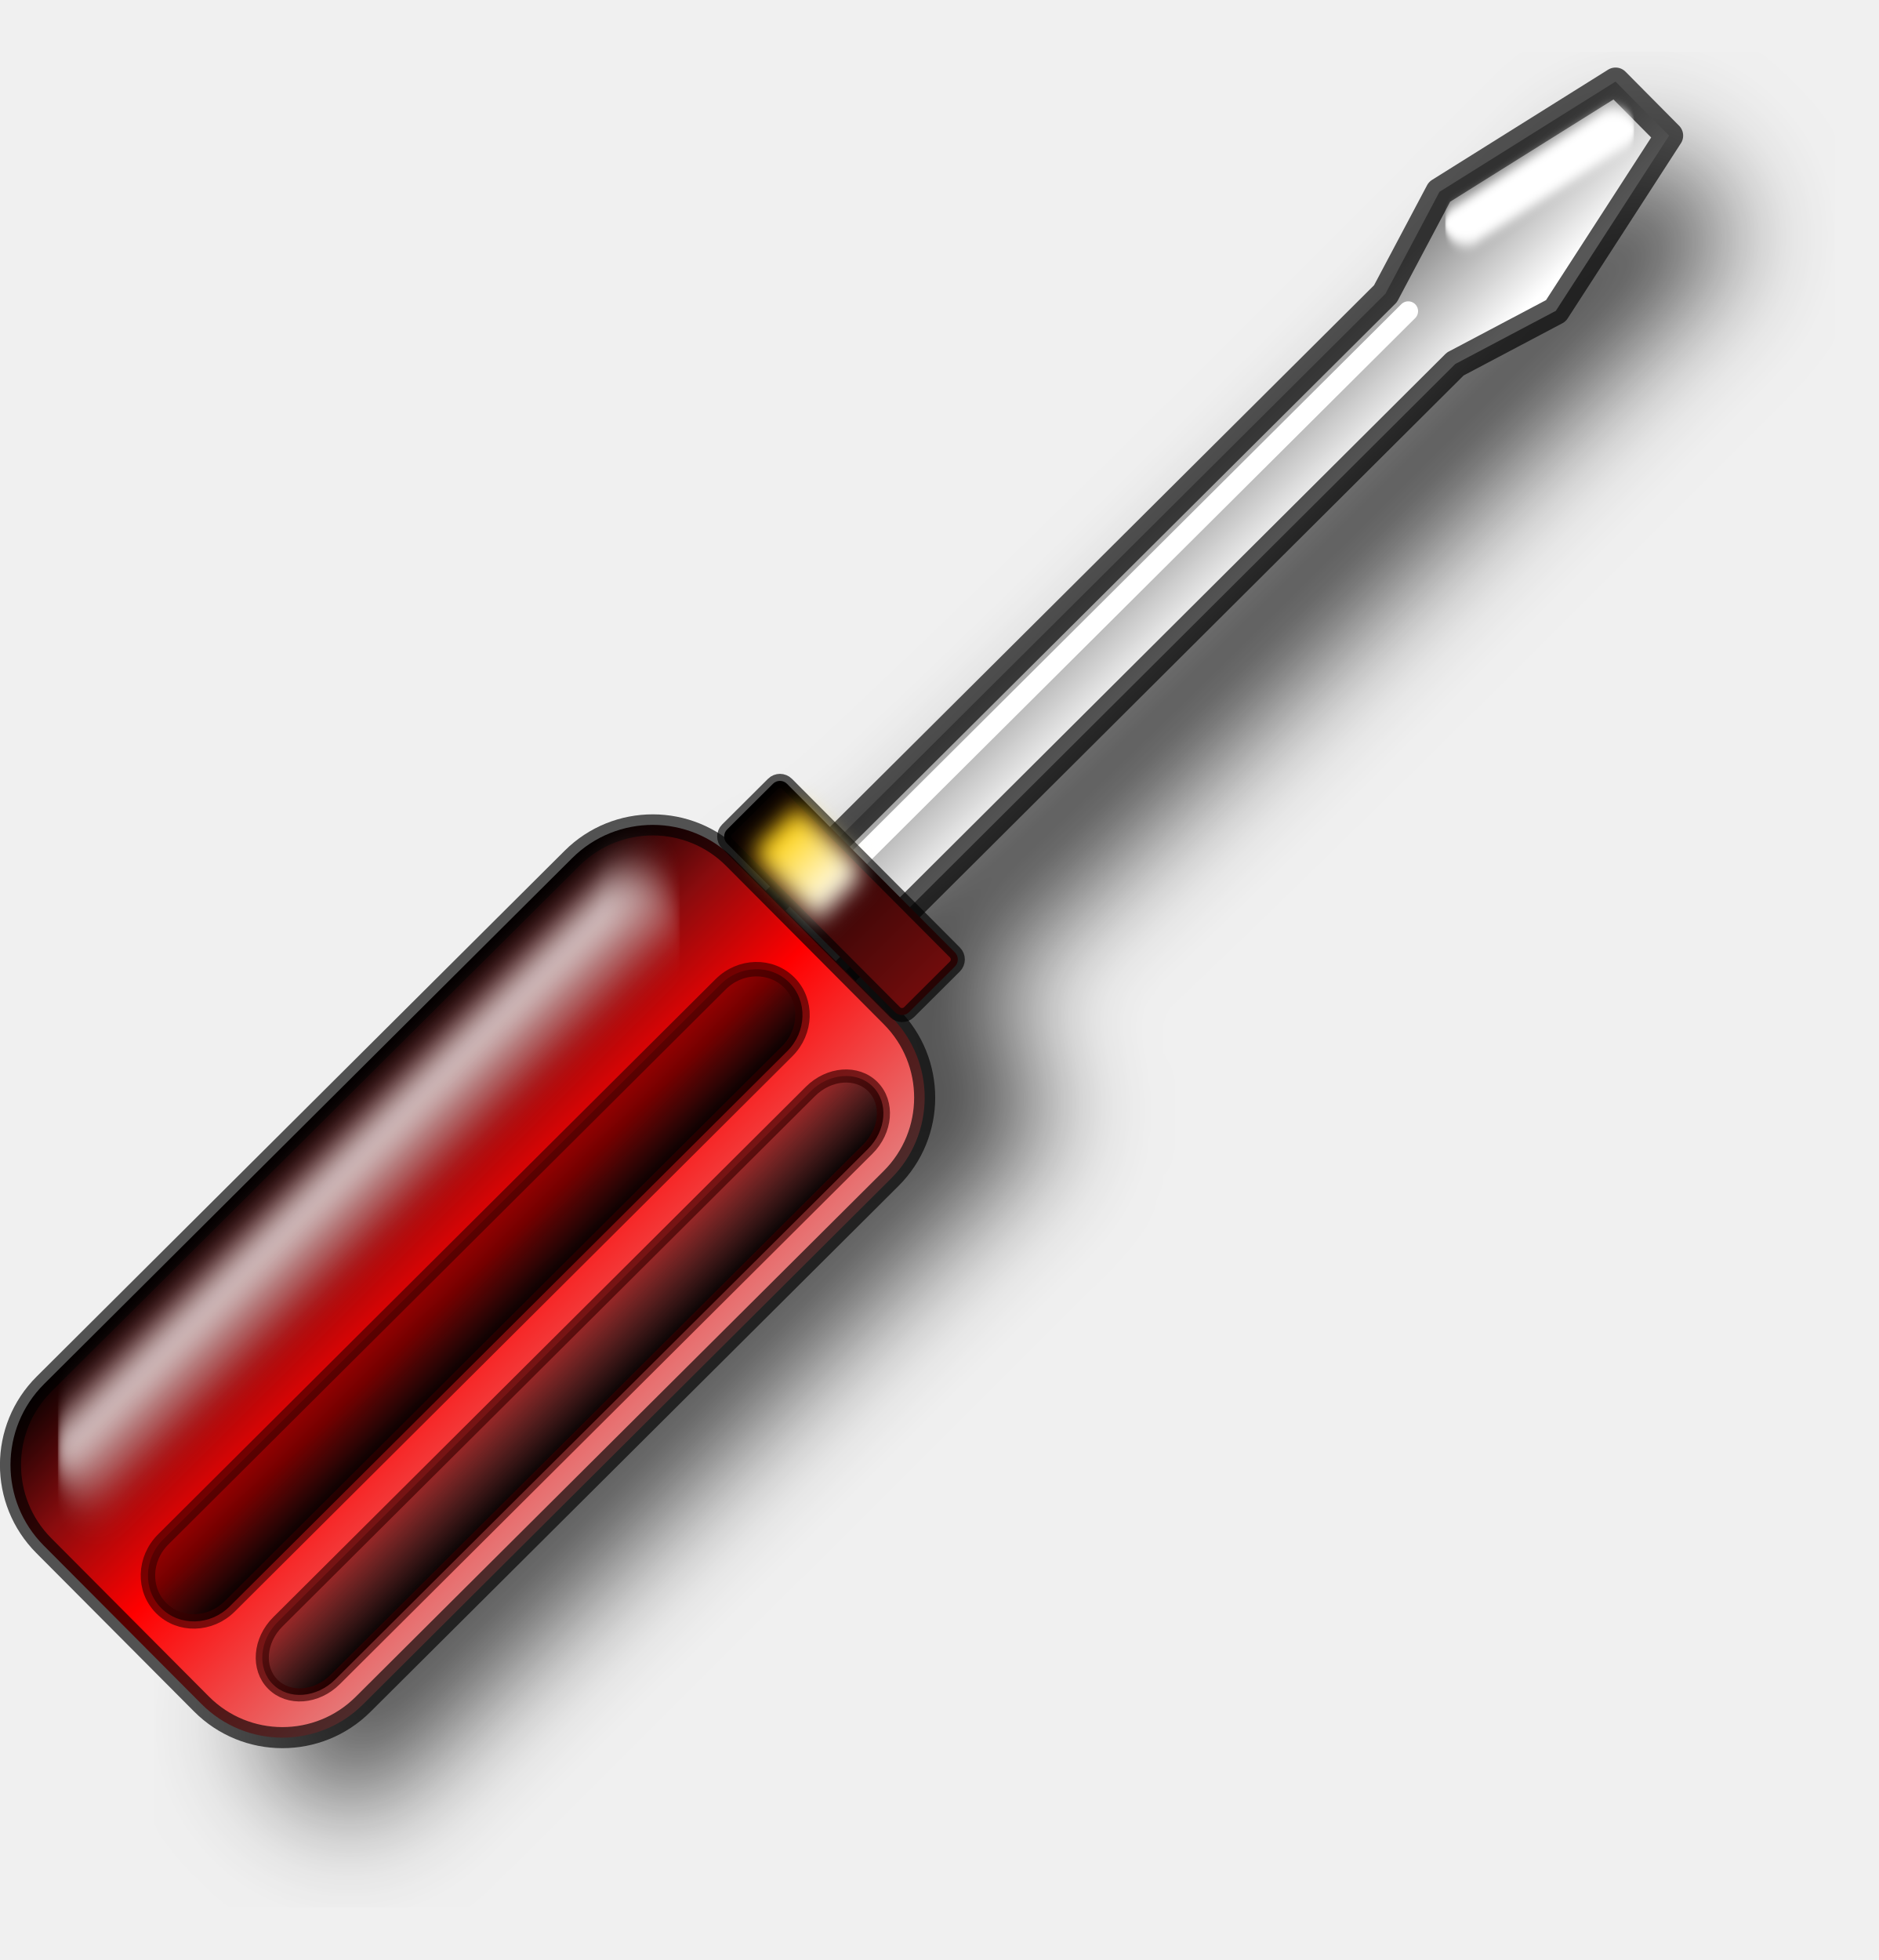
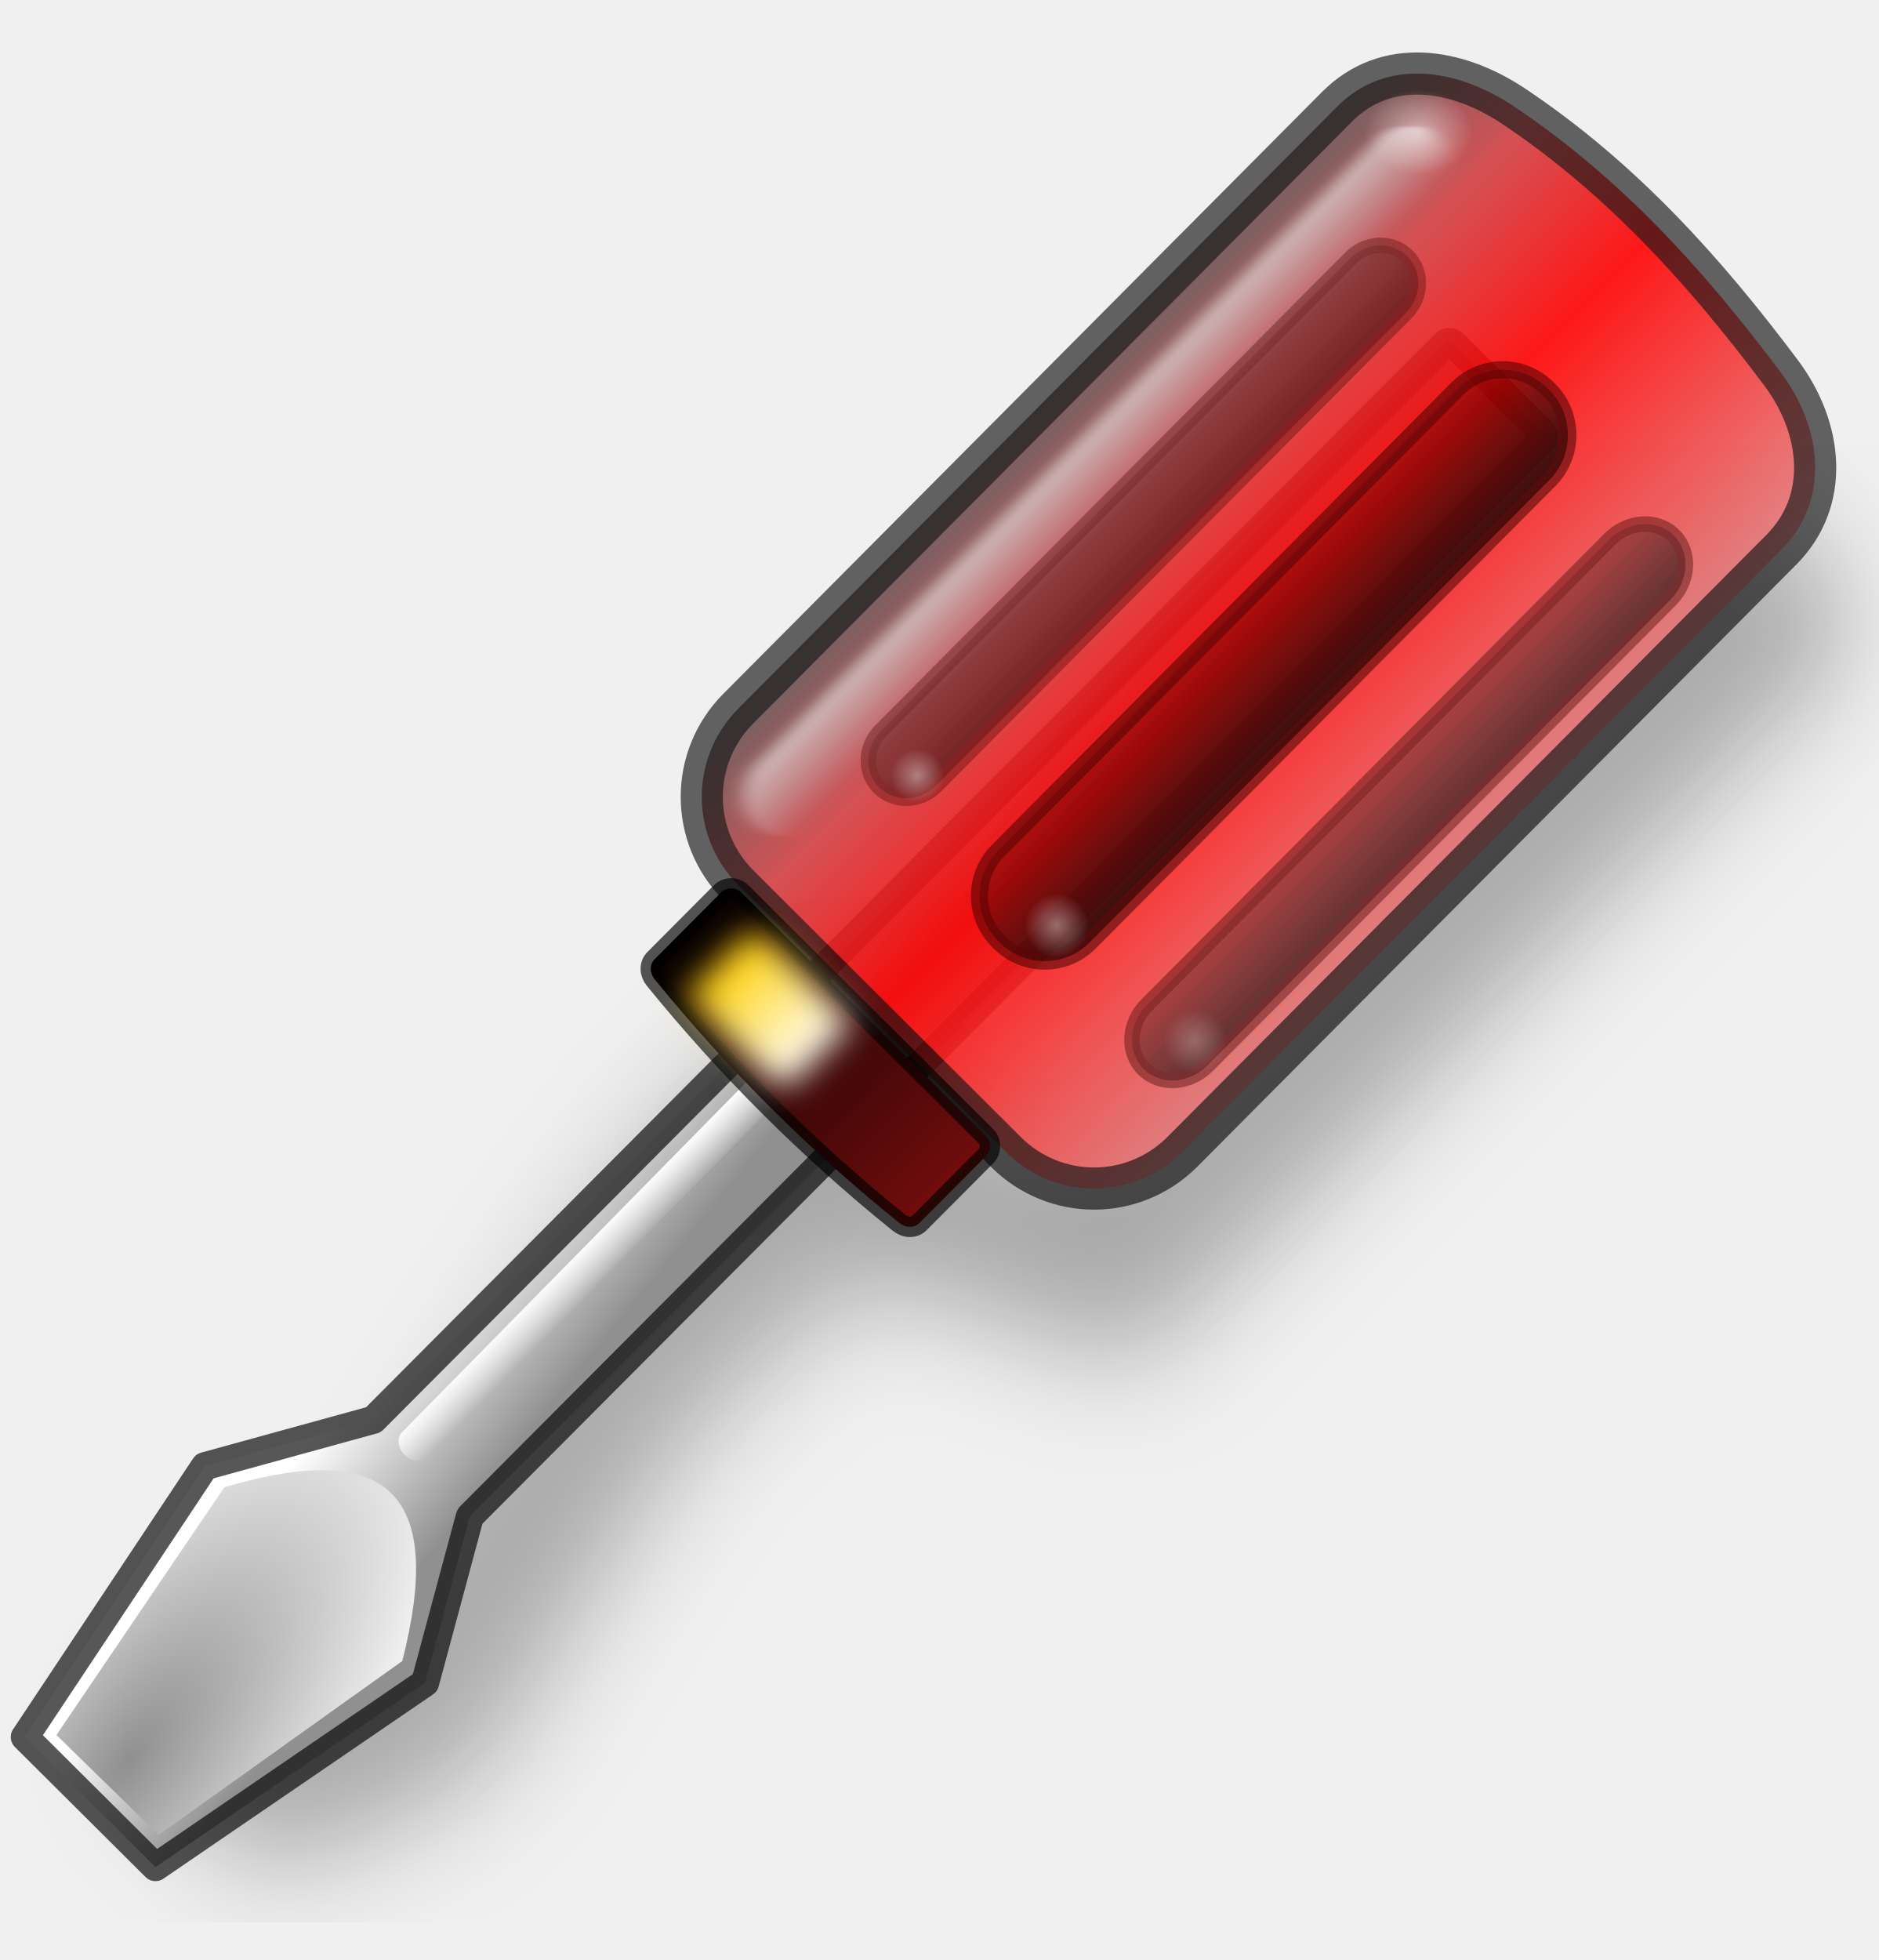
<svg xmlns="http://www.w3.org/2000/svg" xmlns:xlink="http://www.w3.org/1999/xlink" width="133.7" height="139.485" id="svg3408" version="1.1">
  <defs id="defs3410">
-     <filter color-interpolation-filters="sRGB" id="filter7212" x="-0.104" width="1.208" y="-0.085" height="1.17">
-       <feGaussianBlur stdDeviation="4.102" id="feGaussianBlur7214" />
-     </filter>
-     <linearGradient xlink:href="#linearGradient4496" id="linearGradient3241" gradientUnits="userSpaceOnUse" gradientTransform="matrix(0.7056033,0.7086071,-0.7086071,0.7056033,364.6879,90.40266)" x1="243.202" y1="315.38" x2="251.773" y2="315.38" />
+     <linearGradient id="linearGradient4332">
+       <stop style="stop-color:#ffffff;stop-opacity:1;" offset="0" id="stop4334" />
+       <stop style="stop-color:#ffffff;stop-opacity:0;" offset="1" id="stop4336" />
+     </linearGradient>
+     <linearGradient xlink:href="#linearGradient4496" id="linearGradient3241" gradientUnits="userSpaceOnUse" gradientTransform="matrix(0.9769805,0.972839,0.972839,-0.9769805,-277.8905,610.7415)" x1="250.341" y1="315.883" x2="241.881" y2="315.035" />
    <linearGradient id="linearGradient4496">
      <stop style="stop-color:#909090;stop-opacity:1;" offset="0" id="stop4498" />
      <stop style="stop-color:#ffffff;stop-opacity:1;" offset="1" id="stop4500" />
    </linearGradient>
-     <linearGradient xlink:href="#linearGradient6767" id="linearGradient3238" gradientUnits="userSpaceOnUse" gradientTransform="translate(321.3849,-192.632)" x1="230.827" y1="377.429" x2="264.501" y2="377.429" />
+     <linearGradient xlink:href="#linearGradient6767" id="linearGradient3238" gradientUnits="userSpaceOnUse" gradientTransform="matrix(0.9828905,0.9798676,0.7095016,-0.7136705,-187.25,516.8987)" x1="230.827" y1="377.429" x2="264.501" y2="377.429" />
    <linearGradient id="linearGradient6767">
-       <stop style="stop-color:#000000;stop-opacity:1;" offset="0" id="stop6769" />
-       <stop id="stop6777" offset="0.25" style="stop-color:#890c0e;stop-opacity:1;" />
+       <stop style="stop-color:#555555;stop-opacity:1" offset="0" id="stop6769" />
+       <stop id="stop6777" offset="0.25" style="stop-color:#d23f42;stop-opacity:1" />
      <stop id="stop6775" offset="0.5" style="stop-color:#ff0000;stop-opacity:1;" />
      <stop style="stop-color:#e38383;stop-opacity:1;" offset="1" id="stop6771" />
    </linearGradient>
    <linearGradient xlink:href="#linearGradient3769" id="linearGradient7220" gradientUnits="userSpaceOnUse" gradientTransform="translate(-78.36753,57.27565)" x1="236.527" y1="377.606" x2="243.245" y2="377.606" />
    <linearGradient id="linearGradient3769">
      <stop style="stop-color:#ffffff;stop-opacity:1;" offset="0" id="stop3771" />
      <stop style="stop-color:#ffffff;stop-opacity:0;" offset="1" id="stop3773" />
    </linearGradient>
-     <filter color-interpolation-filters="sRGB" id="filter6801" x="-0.414" width="1.827" y="-0.047" height="1.093">
-       <feGaussianBlur stdDeviation="1.158" id="feGaussianBlur6803" />
-     </filter>
-     <linearGradient xlink:href="#linearGradient3769-8" id="linearGradient3234" gradientUnits="userSpaceOnUse" gradientTransform="matrix(1,0,0,1.055877,330.2541,-213.5884)" x1="236.527" y1="377.606" x2="243.245" y2="377.606" />
+     <linearGradient xlink:href="#linearGradient3769-8" id="linearGradient3234" gradientUnits="userSpaceOnUse" gradientTransform="matrix(1.387881,0,0,1.06257,243.2777,-517.1773)" x1="236.527" y1="377.606" x2="243.245" y2="377.606" />
    <linearGradient id="linearGradient3769-8">
      <stop style="stop-color:#000000;stop-opacity:0.321;" offset="0" id="stop3771-1" />
      <stop style="stop-color:#000000;stop-opacity:1;" offset="1" id="stop3773-6" />
    </linearGradient>
-     <linearGradient xlink:href="#linearGradient3769-8" id="linearGradient3231" gradientUnits="userSpaceOnUse" gradientTransform="matrix(0.8619256,0,0,1.008687,372.8252,-196.166)" x1="236.527" y1="377.606" x2="243.245" y2="377.606" />
+     <linearGradient xlink:href="#linearGradient3769-8" id="linearGradient3231" gradientUnits="userSpaceOnUse" gradientTransform="matrix(1.19625,0,0,1.015081,294.9846,-500.5423)" x1="236.527" y1="377.606" x2="243.245" y2="377.606" />
    <linearGradient id="linearGradient3378">
      <stop style="stop-color:#000000;stop-opacity:0.321;" offset="0" id="stop3380" />
      <stop style="stop-color:#000000;stop-opacity:1;" offset="1" id="stop3382" />
    </linearGradient>
-     <linearGradient xlink:href="#linearGradient3769-8-8" id="linearGradient3227" gradientUnits="userSpaceOnUse" gradientTransform="translate(321.3849,-192.632)" x1="237.413" y1="339.348" x2="256.764" y2="339.348" />
+     <linearGradient xlink:href="#linearGradient3769-8-8" id="linearGradient3227" gradientUnits="userSpaceOnUse" gradientTransform="matrix(0.9769805,0.972839,0.972839,-0.9769805,-277.8109,605.8411)" x1="237.413" y1="339.348" x2="256.764" y2="339.348" />
    <linearGradient id="linearGradient3769-8-8">
      <stop style="stop-color:#000000;stop-opacity:1;" offset="0" id="stop3771-1-3" />
      <stop style="stop-color:#760d0d;stop-opacity:1;" offset="1" id="stop3773-6-0" />
    </linearGradient>
    <linearGradient xlink:href="#linearGradient3769-0" id="linearGradient7228" gradientUnits="userSpaceOnUse" gradientTransform="translate(36.48902,-30.49336)" x1="236.527" y1="377.606" x2="243.245" y2="377.606" />
    <linearGradient id="linearGradient3769-0">
      <stop style="stop-color:#ffcf00;stop-opacity:1;" offset="0" id="stop3771-6" />
      <stop style="stop-color:#ffffff;stop-opacity:1;" offset="1" id="stop3773-5" />
    </linearGradient>
    <filter color-interpolation-filters="sRGB" id="filter6801-0" x="-0.414" width="1.827" y="-0.047" height="1.093">
      <feGaussianBlur stdDeviation="1.158" id="feGaussianBlur6803-9" />
    </filter>
-     <filter color-interpolation-filters="sRGB" id="filter7105" x="-0.261" width="1.523" y="-0.057" height="1.114">
-       <feGaussianBlur stdDeviation="0.288" id="feGaussianBlur7107" />
+     <linearGradient xlink:href="#linearGradient3769" id="linearGradient4266" x1="282.917" y1="488.943" x2="284.447" y2="488.943" gradientUnits="userSpaceOnUse" gradientTransform="matrix(1.310493,1.310493,1.01858,-1.01858,-590.6019,658.9417)" />
+     <radialGradient xlink:href="#linearGradient4332" id="radialGradient4338" cx="332.026" cy="458.714" fx="332.026" fy="458.714" r="3.929" gradientUnits="userSpaceOnUse" gradientTransform="matrix(0.9806704,0,0,0.7717524,12.80878,96.88641)" />
+     <radialGradient xlink:href="#linearGradient4332" id="radialGradient4342" gradientUnits="userSpaceOnUse" gradientTransform="matrix(0.5789051,0,0,0.5789051,120.5949,239.6276)" cx="332.026" cy="458.714" fx="332.026" fy="458.714" r="3.929" />
+     <radialGradient xlink:href="#linearGradient4332" id="radialGradient4362" gradientUnits="userSpaceOnUse" gradientTransform="matrix(0.5789051,0,0,0.5789051,124.2773,244.0676)" cx="332.026" cy="458.714" fx="332.026" fy="458.714" r="3.929" />
+     <linearGradient xlink:href="#linearGradient3769-8" id="linearGradient4374" gradientUnits="userSpaceOnUse" gradientTransform="matrix(1.19625,0,0,1.015081,296.8014,-501.0501)" x1="236.527" y1="377.606" x2="243.245" y2="377.606" />
+     <linearGradient xlink:href="#linearGradient3378" id="linearGradient4487" x1="172.745" y1="314.011" x2="251.075" y2="314.011" gradientUnits="userSpaceOnUse" />
+     <radialGradient xlink:href="#linearGradient4496" id="radialGradient4497" cx="246.646" cy="539.092" fx="246.646" fy="539.092" r="12.308" gradientTransform="matrix(-1.005715,-0.7583477,1.771581,-2.349456,-460.5123,2021.295)" gradientUnits="userSpaceOnUse" />
+     <radialGradient xlink:href="#linearGradient4332" id="radialGradient4342-2" gradientUnits="userSpaceOnUse" gradientTransform="matrix(0.4905168,0,0,0.4905168,139.8442,269.6847)" cx="332.026" cy="458.714" fx="332.026" fy="458.714" r="3.929" />
+     <filter style="color-interpolation-filters:sRGB" id="filter4562" x="-0.028" width="1.057" y="-0.02" height="1.041">
+       <feGaussianBlur stdDeviation="0.387" id="feGaussianBlur4564" />
+     </filter>
+     <filter style="color-interpolation-filters:sRGB" id="filter4618" x="-0.088" width="1.176" y="-0.106" height="1.211">
+       <feGaussianBlur stdDeviation="2.991" id="feGaussianBlur4620" />
    </filter>
  </defs>
  <g id="layer1" transform="translate(-406.7297,-494.0684)">
    <g transform="translate(169.4358,51.62553)" id="g3332">
-       <path transform="matrix(1,0,0,0.9971935,93.24261,201.9646)" id="path7198" d="m 264.337,254.509 c -54.447,55.154 -57.276,55.855 -57.276,55.855 l 5.657,9.892 -47.376,47.382" style="opacity:0.738;fill:none;stroke:#000000;stroke-width:10;stroke-linecap:butt;stroke-linejoin:miter;stroke-miterlimit:4;stroke-opacity:1;stroke-dasharray:none;filter:url(#filter7212)" />
-       <g id="g4023">
-         <path style="fill:url(#linearGradient3241);fill-opacity:1;stroke:#000000;stroke-width:2;stroke-linecap:round;stroke-linejoin:round;stroke-miterlimit:4;stroke-opacity:0.657;stroke-dasharray:none" d="m 352.281,448.25 -12.531,7.844 -3.844,7.25 -46.531,46.312 c -0.12,0.119 -0.119,0.318 0,0.438 l 4.562,4.562 c 0.119,0.12 0.318,0.119 0.438,0 l 46.5,-46.312 0.062,-0.031 7.094,-3.75 8.062,-12.469 -3.812,-3.844 z" id="rect6765" />
-         <rect style="fill:url(#linearGradient3238);fill-opacity:1;stroke:#000000;stroke-width:1.5;stroke-linecap:round;stroke-linejoin:round;stroke-miterlimit:4;stroke-opacity:0.657;stroke-dasharray:none" id="rect6763" width="32.173" height="69.296" x="552.962" y="150.149" ry="8.132" transform="matrix(0.7056033,0.7086071,-0.7086071,0.7056033,0,0)" />
-         <rect style="fill:url(#linearGradient7220);fill-opacity:1;stroke:none;filter:url(#filter6801)" id="rect6779" width="6.718" height="59.751" x="158.16" y="405.006" ry="3.359" transform="matrix(0.7056033,0.7086071,-0.7086071,0.7056033,457.7418,105.5146)" />
-         <rect style="fill:url(#linearGradient3234);fill-opacity:1;stroke:#370000;stroke-width:1.028;stroke-opacity:0.642" id="rect6779-7" width="6.718" height="63.089" x="566.781" y="153.572" ry="3.546" transform="matrix(0.7056033,0.7086071,-0.7086071,0.7056033,0,0)" />
-         <rect style="fill:url(#linearGradient3231);fill-opacity:1;stroke:#370000;stroke-width:0.932;stroke-opacity:0.657" id="rect6779-7-3" width="5.79" height="60.27" x="576.694" y="154.585" ry="3.388" transform="matrix(0.7056033,0.7086071,-0.7086071,0.7056033,0,0)" />
-         <path style="fill:none;stroke:#ffffff;stroke-width:1.399;stroke-linecap:round;stroke-linejoin:round;stroke-miterlimit:4;stroke-opacity:1;stroke-dasharray:none" d="m 337.526,464.587 -42.573,42.392" id="path6908" />
-         <rect style="fill:url(#linearGradient3227);fill-opacity:1;stroke:#000000;stroke-width:1;stroke-linecap:round;stroke-linejoin:round;stroke-miterlimit:4;stroke-opacity:0.657;stroke-dasharray:none" id="rect6763-0" width="18.351" height="6.019" x="559.298" y="143.707" ry="0.706" transform="matrix(0.7056033,0.7086071,-0.7086071,0.7056033,0,0)" />
-         <rect style="fill:url(#linearGradient7228);fill-opacity:1;stroke:none;filter:url(#filter6801-0)" id="rect6779-72" width="6.718" height="59.751" x="273.016" y="317.237" ry="3.359" transform="matrix(0.7056033,0.7086071,-0.05854149,0.05829331,120.0834,287.7528)" />
-         <path style="fill:none;stroke:#ffffff;stroke-width:3;stroke-linecap:round;stroke-linejoin:round;stroke-miterlimit:4;stroke-opacity:1;stroke-dasharray:none;filter:url(#filter7105)" d="m 170.755,319.105 -2.64,12.134" id="path6908-7" transform="matrix(0.7056033,0.7086071,-0.7086071,0.7056033,457.7418,105.5146)" />
+       <path transform="matrix(0,1.378734,1.374864,0,-126.0763,234.4909)" id="path7198" d="m 244.337,274.565 c -3.572,3.618 -3.234,9.623 -6.885,11.756 -43.08,25.161 -25.628,24.044 -25.628,24.044 l 3.796,11.346 -36.135,36.11" style="opacity:0.3;fill:url(#linearGradient4487);fill-opacity:1;stroke:#000000;stroke-width:10;stroke-linecap:butt;stroke-linejoin:miter;stroke-miterlimit:4;stroke-dasharray:none;stroke-opacity:1;filter:url(#filter4618)" />
+       <path id="rect6765" d="m 239.06,566.062 12.814,-19.277 11.996,-3.3 76.278,-76.58 c 0.164,-0.165 0.438,-0.164 0.603,0 l 6.29,6.29 c 0.165,0.164 0.164,0.438 2e-5,0.603 l -76.278,76.536 -0.043,0.086 -3.17,11.78 -19.191,13.116 -9.3,-9.256 z" style="fill:url(#linearGradient3241);fill-opacity:1;stroke:#000000;stroke-width:2;stroke-linecap:round;stroke-linejoin:round;stroke-miterlimit:4;stroke-dasharray:none;stroke-opacity:0.657" />
+       <path style="opacity:0.9;fill:url(#linearGradient3238);fill-opacity:1;stroke:#000000;stroke-width:3;stroke-linecap:round;stroke-linejoin:round;stroke-miterlimit:4;stroke-dasharray:none;stroke-opacity:0.657" d="m 289.869,505.462 19.023,18.964 c 3.49,3.48 9.096,3.466 12.572,-0.028 l 42.622,-42.837 c 3.476,-3.494 2.927,-8.645 -0.028,-12.59 -5.364,-7.159 -11.316,-13.814 -19.023,-18.964 -4.098,-2.738 -9.096,-3.466 -12.572,0.028 l -42.622,42.837 c -3.476,3.494 -3.462,9.11 0.028,12.59 z" id="rect6763" />
+       <path style="color:#000000;font-style:normal;font-variant:normal;font-weight:normal;font-stretch:normal;font-size:medium;line-height:normal;font-family:sans-serif;text-indent:0;text-align:start;text-decoration:none;text-decoration-line:none;text-decoration-style:solid;text-decoration-color:#000000;letter-spacing:normal;word-spacing:normal;text-transform:none;direction:ltr;block-progression:tb;writing-mode:lr-tb;baseline-shift:baseline;text-anchor:start;clip-rule:nonzero;display:inline;overflow:visible;visibility:visible;opacity:1;isolation:auto;mix-blend-mode:normal;color-interpolation:sRGB;color-interpolation-filters:linearRGB;solid-color:#000000;solid-opacity:1;fill:url(#linearGradient4266);fill-opacity:1;fill-rule:nonzero;stroke:none;stroke-width:1.37;stroke-linecap:round;stroke-linejoin:round;stroke-miterlimit:4;stroke-dasharray:none;stroke-dashoffset:0;stroke-opacity:1;color-rendering:auto;image-rendering:auto;shape-rendering:auto;text-rendering:auto;enable-background:accumulate" d="m 266.088,545.972 a 1.27,0.987 45 0 1 -0.186,-1.595 l 24.752,-25.166 a 1.27,0.987 45 1 1 1.804,1.784 l -24.751,25.171 a 1.27,0.987 45 0 1 -1.618,-0.194 z" id="path6908" />
+       <g id="g4475" transform="matrix(1.051391,0,0,1.051391,-13.13983,-23.41501)">
+         <path id="rect6763-0" d="m 282.519,509.383 c 4.837,5.945 10.318,11.461 16.548,16.478 0.42,0.338 0.997,0.379 1.377,-0.003 l 4.481,-4.501 c 0.381,-0.382 0.379,-0.997 -0.003,-1.377 l -16.548,-16.478 c -0.382,-0.381 -0.997,-0.379 -1.377,0.003 l -4.481,4.501 c -0.381,0.382 -0.338,0.959 0.003,1.377 z" style="fill:url(#linearGradient3227);fill-opacity:1;stroke:#000000;stroke-width:1.379;stroke-linecap:round;stroke-linejoin:round;stroke-miterlimit:4;stroke-dasharray:none;stroke-opacity:0.657" />
+         <rect style="fill:url(#linearGradient7228);fill-opacity:1;stroke:none;filter:url(#filter6801-0)" id="rect6779-72" width="6.718" height="59.751" x="273.016" y="317.237" ry="3.359" transform="matrix(0.9769805,0.9728391,0.08037096,-0.08071313,-7.663318,270.5507)" />
+       </g>
+       <path style="color:#000000;font-style:normal;font-variant:normal;font-weight:normal;font-stretch:normal;font-size:medium;line-height:normal;font-family:sans-serif;text-indent:0;text-align:start;text-decoration:none;text-decoration-line:none;text-decoration-style:solid;text-decoration-color:#000000;letter-spacing:normal;word-spacing:normal;text-transform:none;direction:ltr;block-progression:tb;writing-mode:lr-tb;baseline-shift:baseline;text-anchor:start;clip-rule:nonzero;display:inline;overflow:visible;visibility:visible;opacity:1;isolation:auto;mix-blend-mode:normal;color-interpolation:sRGB;color-interpolation-filters:linearRGB;solid-color:#000000;solid-opacity:1;fill:url(#radialGradient4497);fill-opacity:1;fill-rule:nonzero;stroke:none;stroke-width:3;stroke-linecap:round;stroke-linejoin:round;stroke-miterlimit:4;stroke-dasharray:none;stroke-dashoffset:0;stroke-opacity:1;color-rendering:auto;image-rendering:auto;shape-rendering:auto;text-rendering:auto;enable-background:accumulate" d="m 241.311,565.917 11.951,-17.632 c 12.049,-3.571 15.615,0.816 12.665,12.365 l -17.338,12.374 z" id="path6908-7" />
+       <g id="g4358" transform="translate(-0.1339286,0.9464286)">
+         <rect style="fill:url(#linearGradient7220);fill-opacity:1;stroke:none;filter:url(#filter4562)" id="rect6779" width="4.292" height="68.628" x="160.921" y="402.427" ry="3.359" transform="matrix(0.9828905,0.9798677,0.7095015,-0.7136705,-154.6923,627.6583)" />
+         <ellipse cy="450.9" cx="338.417" id="path4330" style="opacity:0.5;fill:url(#radialGradient4338);fill-opacity:1;stroke:none;stroke-width:1;stroke-miterlimit:4;stroke-dasharray:none" rx="3.853" ry="3.032" d="m 342.27,450.9 a 3.853,3.032 0 0 1 -3.853,3.032 3.853,3.032 0 0 1 -3.853,-3.032 3.853,3.032 0 0 1 3.853,-3.032 3.853,3.032 0 0 1 3.853,3.032 z" />
+       </g>
+       <g id="g4533" transform="translate(-0.3125,3.125)">
+         <rect style="opacity:0.8;fill:url(#linearGradient3234);fill-opacity:1;stroke:#370000;stroke-width:1.214;stroke-opacity:0.642" id="rect6779-7" width="9.226" height="55.466" x="571.302" y="-140.636" ry="4.537" transform="matrix(0.7081949,0.7060169,0.7050324,-0.7091751,0,0)" />
+         <circle style="opacity:0.4;fill:url(#radialGradient4342);fill-opacity:1;stroke:none;stroke-width:1;stroke-miterlimit:4;stroke-dasharray:none" id="circle4340" cx="312.806" cy="505.179" r="2.274" d="m 315.081,505.179 a 2.274,2.274 0 0 1 -2.274,2.274 2.274,2.274 0 0 1 -2.274,-2.274 2.274,2.274 0 0 1 2.274,-2.274 2.274,2.274 0 0 1 2.274,2.274 z" />
+       </g>
+       <g id="g4364" transform="translate(5.866071,6.946429)">
+         <rect style="opacity:0.6;fill:url(#linearGradient3231);fill-opacity:1;stroke:#370000;stroke-width:1.102;stroke-opacity:0.657" id="rect6779-7-3" width="6.099" height="53.524" x="579.47" y="-141.431" ry="3.409" transform="matrix(0.7081949,0.7060169,0.7050324,-0.7091751,0,0)" />
+         <circle style="opacity:0.25;fill:url(#radialGradient4362);fill-opacity:1;stroke:none;stroke-width:1;stroke-miterlimit:4;stroke-dasharray:none" id="circle4354" cx="316.489" cy="509.619" r="2.274" d="m 318.763,509.619 a 2.274,2.274 0 0 1 -2.274,2.274 2.274,2.274 0 0 1 -2.274,-2.274 2.274,2.274 0 0 1 2.274,-2.274 2.274,2.274 0 0 1 2.274,2.274 z" />
+       </g>
+       <g id="g4537" transform="translate(-0.1339286,2.946429)">
+         <g transform="translate(-14.0523,-17.97834)" id="g4368">
+           <rect style="opacity:0.5;fill:url(#linearGradient4374);fill-opacity:1;stroke:#370000;stroke-width:1.102;stroke-opacity:0.657" id="rect4370" width="5.541" height="53.307" x="582.001" y="-141.931" ry="2.946" transform="matrix(0.7081949,0.7060169,0.7050324,-0.7091751,0,0)" />
+         </g>
+         <circle style="opacity:0.4;fill:url(#radialGradient4342-2);fill-opacity:1;stroke:none;stroke-width:1;stroke-miterlimit:4;stroke-dasharray:none" id="circle4340-9" cx="302.709" cy="494.691" r="1.927" />
      </g>
    </g>
  </g>
</svg>
